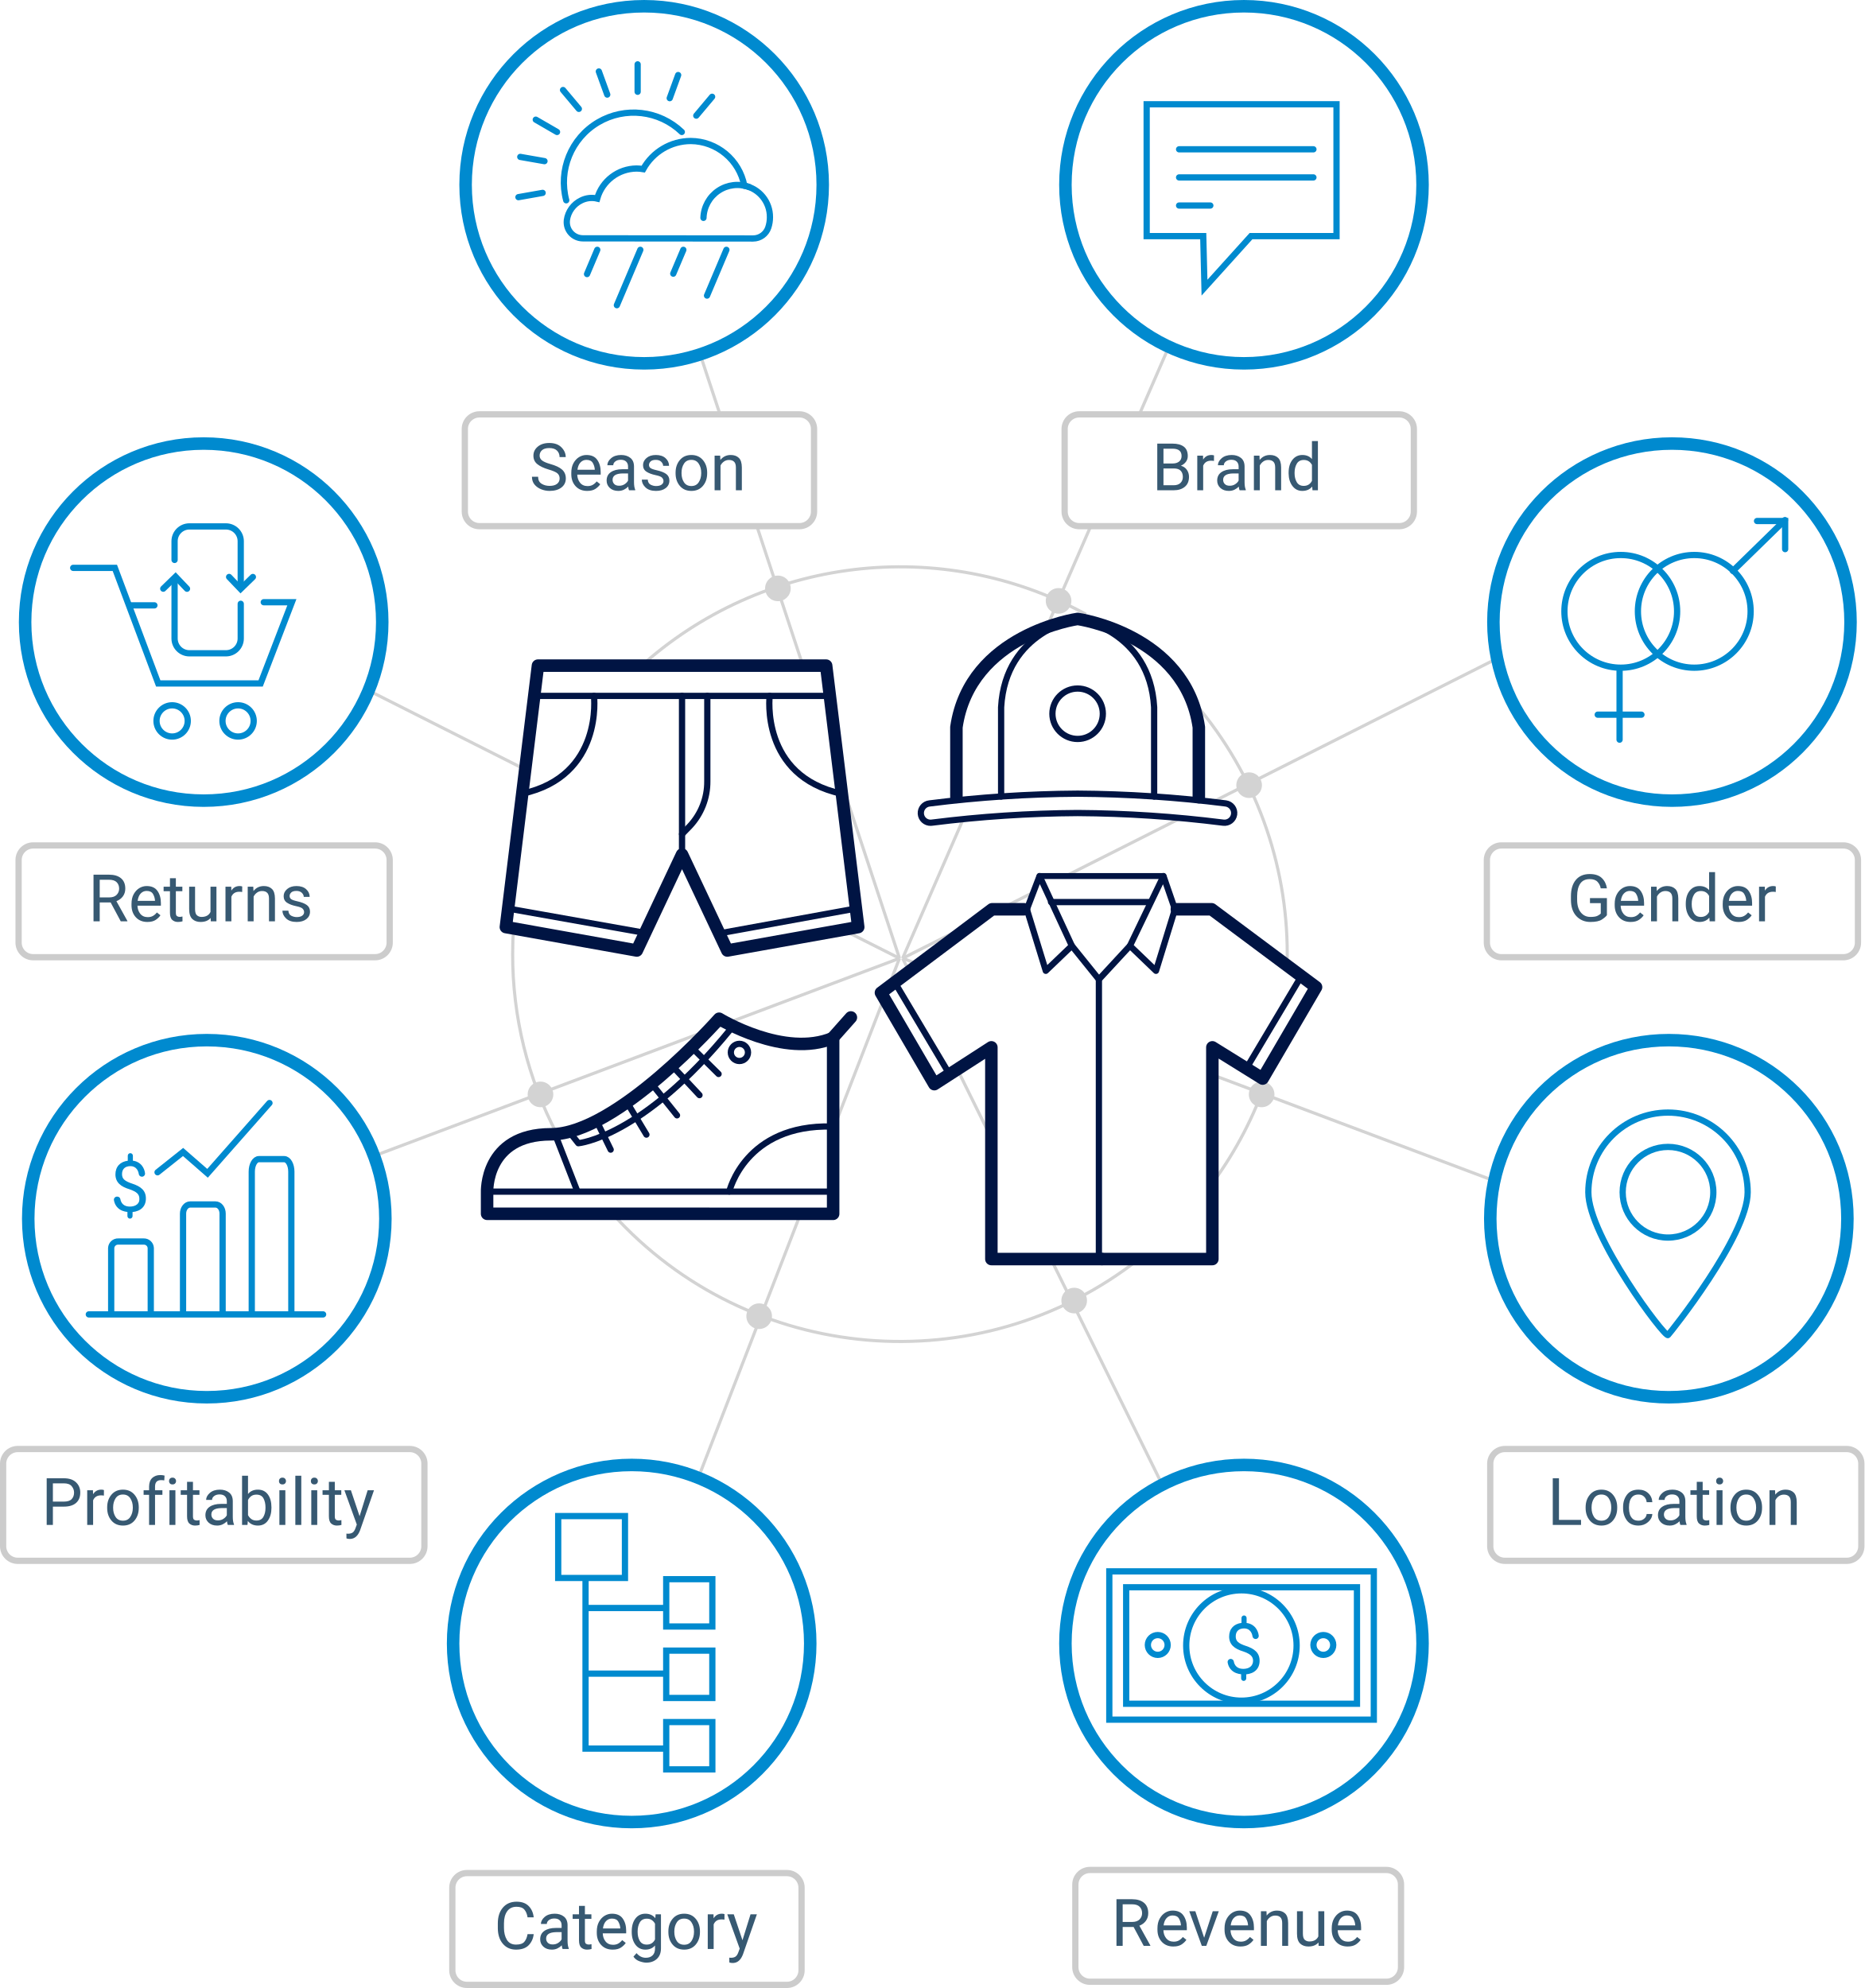
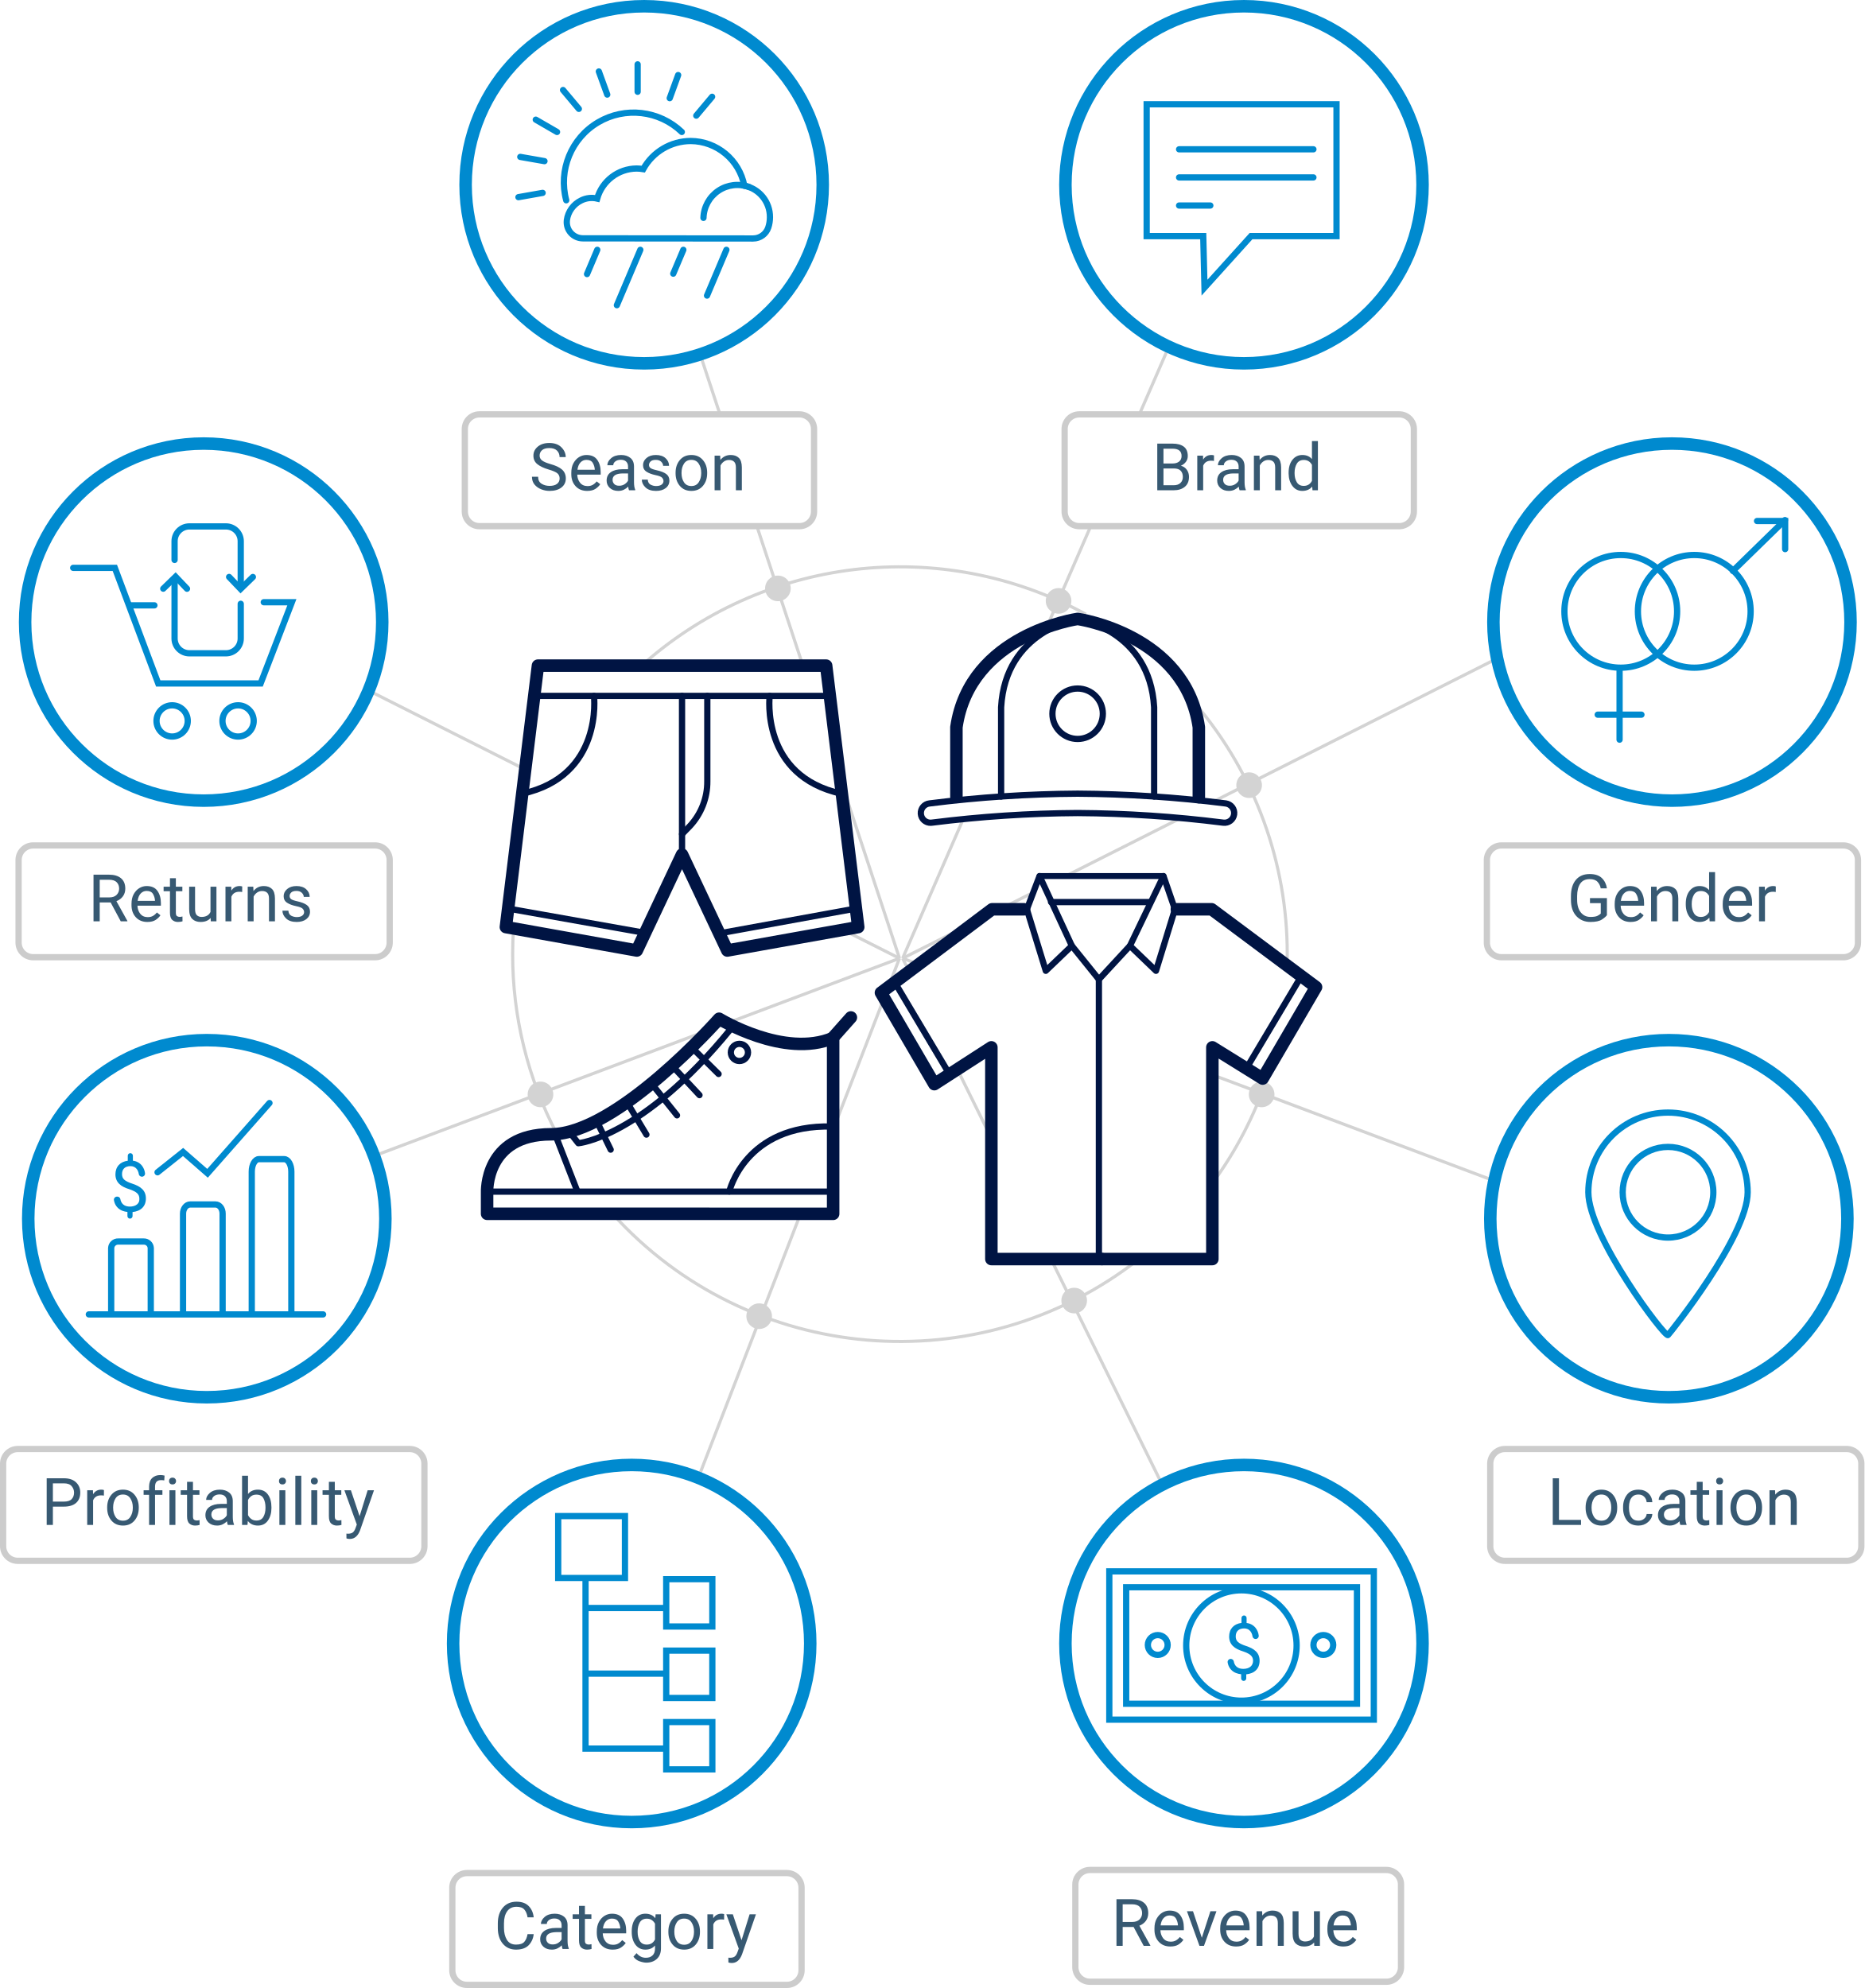
<svg xmlns="http://www.w3.org/2000/svg" viewBox="0 0 596.82 636.45">
  <defs>
    <style>.cls-1,.cls-10,.cls-12,.cls-13,.cls-14,.cls-15,.cls-3,.cls-5,.cls-9{fill:none;}.cls-1{stroke:#d3d3d3;}.cls-1,.cls-10,.cls-14,.cls-15,.cls-3,.cls-5,.cls-9{stroke-miterlimit:10;}.cls-2{fill:#d3d3d3;}.cls-3{stroke:#ccc;}.cls-12,.cls-13,.cls-14,.cls-15,.cls-3,.cls-9{stroke-linecap:round;}.cls-10,.cls-13,.cls-15,.cls-3,.cls-9{stroke-width:2px;}.cls-4{font-size:21px;fill:#375972;font-family:Roboto-Medium, Roboto;}.cls-10,.cls-5,.cls-9{stroke:#008acf;}.cls-12,.cls-5{stroke-width:4px;}.cls-6{letter-spacing:0.01em;}.cls-7{letter-spacing:0em;}.cls-8{letter-spacing:-0.01em;}.cls-11{fill:#008acf;}.cls-12,.cls-13,.cls-14,.cls-15{stroke:#001443;}.cls-12,.cls-13{stroke-linejoin:round;}.cls-14{stroke-width:1.9px;}</style>
  </defs>
  <g id="Layer_2" data-name="Layer 2">
    <g id="Layer_1-2" data-name="Layer 1">
      <line class="cls-1" x1="388.92" y1="256.36" x2="479.23" y2="210.8" />
      <line class="cls-1" x1="341.44" y1="280.31" x2="377.61" y2="262.07" />
      <line class="cls-1" x1="288.93" y1="306.8" x2="330.66" y2="285.75" />
      <line class="cls-1" x1="364.72" y1="132.66" x2="374.14" y2="111.02" />
      <line class="cls-1" x1="335.37" y1="200.09" x2="348.92" y2="168.97" />
      <line class="cls-1" x1="288.93" y1="306.8" x2="308.33" y2="262.23" />
      <line class="cls-1" x1="388.08" y1="344.09" x2="478.33" y2="378.04" />
      <line class="cls-1" x1="288.93" y1="306.8" x2="293.92" y2="308.68" />
      <line class="cls-1" x1="336.41" y1="403.07" x2="372.04" y2="475.33" />
      <line class="cls-1" x1="306.49" y1="342.42" x2="317.34" y2="364.4" />
      <line class="cls-1" x1="288.93" y1="306.8" x2="291.02" y2="311.03" />
      <line class="cls-1" x1="168.12" y1="246.36" x2="118.01" y2="221.08" />
      <line class="cls-1" x1="287.93" y1="306.8" x2="269.9" y2="297.71" />
      <line class="cls-1" x1="230.47" y1="132.66" x2="224.13" y2="113.45" />
      <line class="cls-1" x1="257.01" y1="213.1" x2="242.45" y2="168.97" />
      <path class="cls-1" d="M257,213.1" />
      <line class="cls-1" x1="287.93" y1="306.8" x2="269.9" y2="252.16" />
      <line class="cls-1" x1="287.93" y1="306.8" x2="119.73" y2="370.07" />
      <line class="cls-1" x1="256.26" y1="388.59" x2="223.53" y2="473.11" />
      <line class="cls-1" x1="287.93" y1="306.8" x2="267.63" y2="359.21" />
      <path class="cls-1" d="M347.62,196.66a124.08,124.08,0,0,0-142.94,17.06" />
      <path class="cls-1" d="M412,309.14q.05-1.83.05-3.67a123.51,123.51,0,0,0-29.27-80" />
      <path class="cls-1" d="M388.29,378.53a123.64,123.64,0,0,0,17.27-33.24" />
      <path class="cls-1" d="M196.08,388.59a124,124,0,0,0,168.5,14.48" />
      <path class="cls-1" d="M164.37,297.24q-.27,4.08-.27,8.23A123.46,123.46,0,0,0,178.25,363" />
      <circle class="cls-2" cx="403.85" cy="350.37" r="4.1" />
      <circle class="cls-2" cx="343.85" cy="416.37" r="4.1" />
      <circle class="cls-2" cx="399.85" cy="251.37" r="4.1" />
      <circle class="cls-2" cx="338.85" cy="192.37" r="4.1" />
      <circle class="cls-2" cx="173.01" cy="350.37" r="4.1" />
      <circle class="cls-2" cx="243.01" cy="421.37" r="4.1" />
      <circle class="cls-2" cx="249.01" cy="188.37" r="4.1" />
      <rect class="cls-3" x="148.79" y="132.66" width="111.79" height="35.79" rx="4.68" ry="4.68" />
      <text class="cls-4" transform="translate(169.45 156.96)">Season</text>
      <rect class="cls-3" x="475.95" y="270.66" width="118.79" height="35.79" rx="4.68" ry="4.68" />
      <text class="cls-4" transform="translate(501.61 294.96)">Gender</text>
      <rect class="cls-3" x="477.03" y="463.9" width="118.79" height="35.79" rx="4.68" ry="4.68" />
      <text class="cls-4" transform="translate(495.31 488.2)">Location</text>
      <circle class="cls-5" cx="535.2" cy="199.16" r="57.16" />
      <circle class="cls-5" cx="534.2" cy="390.16" r="57.16" />
      <circle class="cls-5" cx="206.2" cy="59.16" r="57.16" />
      <rect class="cls-3" x="340.79" y="132.66" width="111.79" height="35.79" rx="4.68" ry="4.68" />
      <text class="cls-4" transform="translate(368.71 156.96)">Brand</text>
      <circle class="cls-5" cx="398.2" cy="59.16" r="57.16" />
      <rect class="cls-3" x="144.79" y="599.66" width="111.79" height="35.79" rx="4.68" ry="4.68" />
-       <text class="cls-4" transform="translate(158.12 623.96)">Catego<tspan class="cls-6" x="66.98" y="0">r</tspan>
-         <tspan class="cls-7" x="74.47" y="0">y</tspan>
-       </text>
+       <text class="cls-4" transform="translate(158.12 623.96)">Category</text>
      <rect class="cls-3" x="344.22" y="598.66" width="104.25" height="35.79" rx="4.68" ry="4.68" />
-       <text class="cls-4" transform="translate(355.65 622.96)">R<tspan class="cls-8" x="13.9" y="0">ev</tspan>
-         <tspan x="35.38" y="0">enue</tspan>
-       </text>
+       <text class="cls-4" transform="translate(355.65 622.96)">Revenue</text>
      <circle class="cls-5" cx="398.2" cy="526.16" r="57.16" />
      <circle class="cls-5" cx="202.2" cy="526.16" r="57.16" />
      <rect class="cls-9" x="178.68" y="485.37" width="21.37" height="19.81" />
      <rect class="cls-9" x="213.26" y="505.57" width="14.76" height="15.15" />
      <rect class="cls-9" x="213.26" y="528.44" width="14.76" height="15.15" />
      <rect class="cls-9" x="213.26" y="551.31" width="14.76" height="15.15" />
      <polyline class="cls-9" points="187.43 505.8 187.43 559.8 212.43 559.8" />
      <line class="cls-9" x1="212.43" y1="535.8" x2="188.43" y2="535.8" />
      <line class="cls-9" x1="212.43" y1="514.8" x2="188.43" y2="514.8" />
      <rect class="cls-3" x="5.95" y="270.66" width="118.79" height="35.79" rx="4.68" ry="4.68" />
      <text class="cls-4" transform="translate(28.2 294.96)">Returns</text>
      <circle class="cls-5" cx="65.2" cy="199.16" r="57.16" />
      <rect class="cls-3" x="1" y="463.9" width="134.86" height="35.79" rx="4.68" ry="4.68" />
      <text class="cls-4" transform="translate(13.21 488.2)">Profitability</text>
      <circle class="cls-5" cx="66.2" cy="390.16" r="57.16" />
      <path class="cls-9" d="M559.43,381.69a25.5,25.5,0,1,0-51,0c0,14.08,24.57,46.66,25.5,45.72C534.59,426.75,559.43,395.77,559.43,381.69Z" />
      <circle class="cls-9" cx="533.93" cy="381.69" r="14.51" />
      <polygon class="cls-9" points="427.82 33.38 367.05 33.38 367.05 75.59 385.16 75.59 385.56 92.09 400.45 75.59 427.82 75.59 427.82 33.38" />
      <line class="cls-9" x1="377.43" y1="47.8" x2="420.43" y2="47.8" />
      <line class="cls-9" x1="377.43" y1="56.8" x2="420.43" y2="56.8" />
      <line class="cls-9" x1="377.43" y1="65.8" x2="387.43" y2="65.8" />
      <circle class="cls-9" cx="518.81" cy="195.72" r="18.04" />
      <circle class="cls-9" cx="542.34" cy="195.72" r="18.04" />
      <line class="cls-9" x1="554.7" y1="182.78" x2="571.37" y2="166.5" />
      <line class="cls-9" x1="518.43" y1="214.8" x2="518.43" y2="236.8" />
      <line class="cls-9" x1="511.43" y1="228.8" x2="525.43" y2="228.8" />
      <polyline class="cls-9" points="562.43 166.8 571.43 166.8 571.43 175.8" />
      <polyline class="cls-9" points="80.95 184.72 77.01 188.55 73.34 184.71" />
      <polyline class="cls-9" points="52.26 188.46 56.2 184.63 59.86 188.48" />
      <path class="cls-10" d="M48.26,421.53v-22A2.19,2.19,0,0,0,46,397.47H37.87a2.19,2.19,0,0,0-2.28,2.08v22" />
      <path class="cls-10" d="M71.26,421.53v-33c0-1.61-1-2.92-2.28-2.92H60.87c-1.25,0-2.28,1.32-2.28,2.92v33" />
      <path class="cls-10" d="M93.26,421.53V375.1c0-2.18-1-4-2.28-4H82.87c-1.25,0-2.28,1.78-2.28,4v46.43" />
      <line class="cls-9" x1="28.43" y1="420.8" x2="103.43" y2="420.8" />
      <path class="cls-11" d="M44.61,383.71a2.47,2.47,0,0,0-.17-.92,2.28,2.28,0,0,0-.54-.78,4,4,0,0,0-1-.67,9.89,9.89,0,0,0-1.45-.6,11.59,11.59,0,0,1-1.88-.74,5.71,5.71,0,0,1-1.42-1,4,4,0,0,1-.89-1.32,4.53,4.53,0,0,1-.31-1.73,4.84,4.84,0,0,1,.28-1.67,3.88,3.88,0,0,1,.79-1.31,4,4,0,0,1,1.24-.9,5.25,5.25,0,0,1,1.64-.46V370a.82.82,0,0,1,.82-.82h0a.82.82,0,0,1,.82.82v1.6a4.25,4.25,0,0,1,2.88,1.56,4.9,4.9,0,0,1,1,2.43,1,1,0,0,1-1,1.13h0a1,1,0,0,1-1-.89,4.32,4.32,0,0,0-.1-.47,3.18,3.18,0,0,0-.52-1.07,2.44,2.44,0,0,0-.86-.71,2.62,2.62,0,0,0-1.18-.25,3.47,3.47,0,0,0-1.2.19,2.24,2.24,0,0,0-.84.52,2.14,2.14,0,0,0-.5.81,3.17,3.17,0,0,0-.16,1,2.77,2.77,0,0,0,.15,1,2.05,2.05,0,0,0,.52.78,4.1,4.1,0,0,0,1,.67,10.25,10.25,0,0,0,1.52.61,12.65,12.65,0,0,1,1.89.77,5.59,5.59,0,0,1,1.39,1,3.84,3.84,0,0,1,.87,1.3,4.56,4.56,0,0,1,.3,1.71,4.69,4.69,0,0,1-.3,1.72,3.74,3.74,0,0,1-.86,1.31,4.19,4.19,0,0,1-1.35.88,6.14,6.14,0,0,1-1.76.43v1.29a.82.82,0,0,1-.82.82h0a.82.82,0,0,1-.82-.82V388a5.94,5.94,0,0,1-1.64-.39,4.27,4.27,0,0,1-1.4-.89,4.18,4.18,0,0,1-1-1.48,4.81,4.81,0,0,1-.29-1.08,1,1,0,0,1,1-1.07h.13a1,1,0,0,1,.95.84,3,3,0,0,0,.21.72,2.54,2.54,0,0,0,1.71,1.49,4.29,4.29,0,0,0,1.1.14,4.36,4.36,0,0,0,1.31-.18,2.79,2.79,0,0,0,1-.52,2.23,2.23,0,0,0,.61-.82A2.67,2.67,0,0,0,44.61,383.71Z" />
      <polyline class="cls-9" points="50.43 375.3 58.6 368.8 66.43 375.63 86.26 353.13" />
      <path class="cls-9" d="M55.88,186v18.42a4.74,4.74,0,0,0,4.73,4.73H72.33a4.74,4.74,0,0,0,4.73-4.73V193.3" />
      <path class="cls-9" d="M77.06,187.73V173.26a4.74,4.74,0,0,0-4.73-4.73H60.61a4.74,4.74,0,0,0-4.73,4.73v6" />
      <polyline class="cls-9" points="23.43 181.8 36.76 181.8 50.65 218.8 83.43 218.8 93.43 192.8 84.43 192.8" />
      <circle class="cls-9" cx="55.1" cy="230.8" r="5" />
      <circle class="cls-9" cx="76.21" cy="230.8" r="5" />
      <line class="cls-9" x1="49.43" y1="193.8" x2="41.43" y2="193.8" />
      <rect class="cls-9" x="355.09" y="503.07" width="84.67" height="47.46" />
      <rect class="cls-9" x="360.49" y="508.15" width="73.88" height="37.3" />
      <circle class="cls-9" cx="397.38" cy="526.8" r="17.67" />
      <path class="cls-11" d="M401.11,531.67a2.47,2.47,0,0,0-.17-.92,2.28,2.28,0,0,0-.54-.78,4,4,0,0,0-1-.67,9.89,9.89,0,0,0-1.45-.6,11.59,11.59,0,0,1-1.88-.74,5.71,5.71,0,0,1-1.42-1,4,4,0,0,1-.89-1.32,4.53,4.53,0,0,1-.31-1.73,4.84,4.84,0,0,1,.28-1.67,3.88,3.88,0,0,1,.79-1.31,4,4,0,0,1,1.24-.9,5.25,5.25,0,0,1,1.64-.46V518a.82.82,0,0,1,.82-.82h0a.82.82,0,0,1,.82.82v1.6a4.25,4.25,0,0,1,2.88,1.56,4.9,4.9,0,0,1,1,2.43,1,1,0,0,1-1,1.13h0a1,1,0,0,1-1-.89,4.32,4.32,0,0,0-.1-.47,3.18,3.18,0,0,0-.52-1.07,2.44,2.44,0,0,0-.86-.71,2.62,2.62,0,0,0-1.18-.25,3.47,3.47,0,0,0-1.2.19,2.24,2.24,0,0,0-.84.52,2.14,2.14,0,0,0-.5.81,3.17,3.17,0,0,0-.16,1,2.77,2.77,0,0,0,.15,1,2.05,2.05,0,0,0,.52.78,4.1,4.1,0,0,0,1,.67,10.25,10.25,0,0,0,1.52.61,12.65,12.65,0,0,1,1.89.77,5.59,5.59,0,0,1,1.39,1,3.84,3.84,0,0,1,.87,1.3,4.56,4.56,0,0,1,.3,1.71,4.69,4.69,0,0,1-.3,1.72,3.74,3.74,0,0,1-.86,1.31,4.19,4.19,0,0,1-1.35.88,6.14,6.14,0,0,1-1.76.43v1.29a.82.82,0,0,1-.82.82h0a.82.82,0,0,1-.82-.82V536a5.94,5.94,0,0,1-1.64-.39,4.27,4.27,0,0,1-1.4-.89,4.18,4.18,0,0,1-1-1.48,4.81,4.81,0,0,1-.29-1.08,1,1,0,0,1,1-1.07H394a1,1,0,0,1,.95.84,3,3,0,0,0,.21.72,2.54,2.54,0,0,0,1.71,1.49,4.29,4.29,0,0,0,1.1.14,4.36,4.36,0,0,0,1.31-.18,2.79,2.79,0,0,0,1-.52,2.23,2.23,0,0,0,.61-.82A2.67,2.67,0,0,0,401.11,531.67Z" />
      <circle class="cls-9" cx="370.6" cy="526.63" r="3.17" />
      <circle class="cls-9" cx="423.6" cy="526.63" r="3.17" />
      <path class="cls-9" d="M218.25,42.25a22.32,22.32,0,0,0-37,21.87" />
      <line class="cls-9" x1="204.11" y1="29.38" x2="204.11" y2="20.6" />
      <line class="cls-9" x1="194.38" y1="30.28" x2="191.69" y2="22.88" />
      <line class="cls-9" x1="185.29" y1="34.85" x2="180.23" y2="28.82" />
      <line class="cls-9" x1="178.31" y1="42.25" x2="171.5" y2="38.31" />
      <line class="cls-9" x1="174.29" y1="51.59" x2="166.54" y2="50.23" />
      <line class="cls-9" x1="173.7" y1="61.75" x2="165.95" y2="63.12" />
      <line class="cls-9" x1="222.88" y1="37.02" x2="227.95" y2="30.98" />
      <line class="cls-9" x1="214.38" y1="31.43" x2="217.08" y2="24.03" />
      <path class="cls-9" d="M241.08,76.35a5.12,5.12,0,0,0,4.85-3.51,10.41,10.41,0,0,0,.53-3.3,10.22,10.22,0,0,0-8.21-10.1A17.61,17.61,0,0,0,221.1,45.14a17.42,17.42,0,0,0-15.2,9,12.92,12.92,0,0,0-2.12-.19,13.21,13.21,0,0,0-12.62,9.62,7.54,7.54,0,0,0-5.11.59,8.26,8.26,0,0,0-4.6,6.33v.1a5.16,5.16,0,0,0,5.11,5.71Z" />
      <path class="cls-9" d="M225.18,69.75a10.86,10.86,0,0,1,14.67-9.85" />
      <line class="cls-9" x1="191.19" y1="79.98" x2="187.91" y2="87.74" />
      <line class="cls-9" x1="204.97" y1="79.98" x2="197.46" y2="97.71" />
      <line class="cls-9" x1="218.74" y1="79.98" x2="215.51" y2="87.61" />
      <line class="cls-9" x1="232.52" y1="79.98" x2="226.32" y2="94.63" />
      <path class="cls-12" d="M266.54,388.37" />
      <path class="cls-12" d="M155.92,388.59v-6.83s-.82-18.62,20.4-18.62,53.87-37,53.87-37,20.88,12.82,36.5,6.15v56.31Z" />
      <line class="cls-13" x1="177.67" y1="363.07" x2="184.69" y2="381.09" />
      <line class="cls-13" x1="191.15" y1="359.21" x2="195.48" y2="368.05" />
      <path class="cls-13" d="M233.45,381.46s5-21.54,32.86-20.81" />
      <line class="cls-12" x1="266.55" y1="332.28" x2="272.37" y2="325.73" />
      <line class="cls-13" x1="155.92" y1="381.49" x2="266.69" y2="381.49" />
      <line class="cls-13" x1="200.92" y1="353.27" x2="206.92" y2="363.24" />
      <line class="cls-13" x1="208.82" y1="347.23" x2="216.71" y2="357.07" />
      <line class="cls-13" x1="215.21" y1="341.28" x2="223.91" y2="350.6" />
      <line class="cls-13" x1="221.69" y1="335.6" x2="230.02" y2="343.83" />
      <circle class="cls-13" cx="236.69" cy="336.93" r="2.75" />
      <path class="cls-13" d="M233.94,329.39C205.53,364.27,185.12,366,185.12,366l-3.37-4.26" />
      <polyline class="cls-12" points="327.8 291.1 317.57 291.1 281.99 317.81 299.08 347.09 317.34 335.3 317.34 403.08 352.69 403.08" />
      <polygon class="cls-13" points="332.76 280.47 343.1 302.8 334.76 310.8 328.7 291.1 332.76 280.47" />
      <polygon class="cls-13" points="372.43 280.47 361.7 302.8 370.03 310.8 376.1 291.1 372.43 280.47" />
      <polyline class="cls-12" points="352.74 403.08 388.08 403.08 388.08 335.3 404.18 345.3 421.27 316.02 387.85 291.1 376.72 291.1" />
      <line class="cls-13" x1="286.41" y1="314.49" x2="303.95" y2="343.95" />
      <line class="cls-13" x1="416.44" y1="312.7" x2="398.9" y2="342.16" />
      <path class="cls-12" d="M383.75,255.21v-22.4c-4.31-29.83-38.8-34.66-38.8-34.66s-34.49,4.83-38.8,34.66v22.34" />
      <path class="cls-13" d="M344.95,198.15s-23.11,3.62-24.49,28.28V255" />
      <path class="cls-13" d="M344.95,198.15s23.11,3.62,24.49,28.28V255" />
      <circle class="cls-13" cx="344.95" cy="228.5" r="8.07" />
      <path class="cls-13" d="M297.93,263.4a3.1,3.1,0,0,1-.42-6.18,396.68,396.68,0,0,1,47.44-3.13,396.66,396.66,0,0,1,47.44,3.13,3.1,3.1,0,0,1-.85,6.15,389.93,389.93,0,0,0-46.59-3.08,389.67,389.67,0,0,0-46.59,3.07A3.08,3.08,0,0,1,297.93,263.4Z" />
      <polygon class="cls-12" points="264.45 213.1 218.32 213.1 172.2 213.1 161.93 296.8 203.84 304.3 218.32 273.58 232.81 304.3 274.72 296.8 264.45 213.1" />
      <line class="cls-13" x1="171.01" y1="222.79" x2="265.3" y2="222.79" />
      <line class="cls-13" x1="218.32" y1="274.79" x2="218.32" y2="222.79" />
      <path class="cls-13" d="M226.41,222.79v27.34a20.74,20.74,0,0,1-5.66,14.41l-2.43,2.5" />
      <path class="cls-13" d="M190.13,222.79s3.1,25.68-23,31.31" />
      <path class="cls-13" d="M246.37,222.79s-3.1,25.68,23,31.31" />
      <line class="cls-13" x1="162.66" y1="290.87" x2="206.53" y2="298.67" />
      <line class="cls-13" x1="273.95" y1="290.87" x2="231.07" y2="298.67" />
      <line class="cls-14" x1="332.76" y1="280.47" x2="372.43" y2="280.47" />
      <polyline class="cls-15" points="351.76 403.8 351.76 313.55 361.7 302.8" />
      <line class="cls-15" x1="343.1" y1="302.8" x2="351.76" y2="313.55" />
      <line class="cls-15" x1="336.43" y1="288.8" x2="368.18" y2="288.8" />
    </g>
  </g>
</svg>
